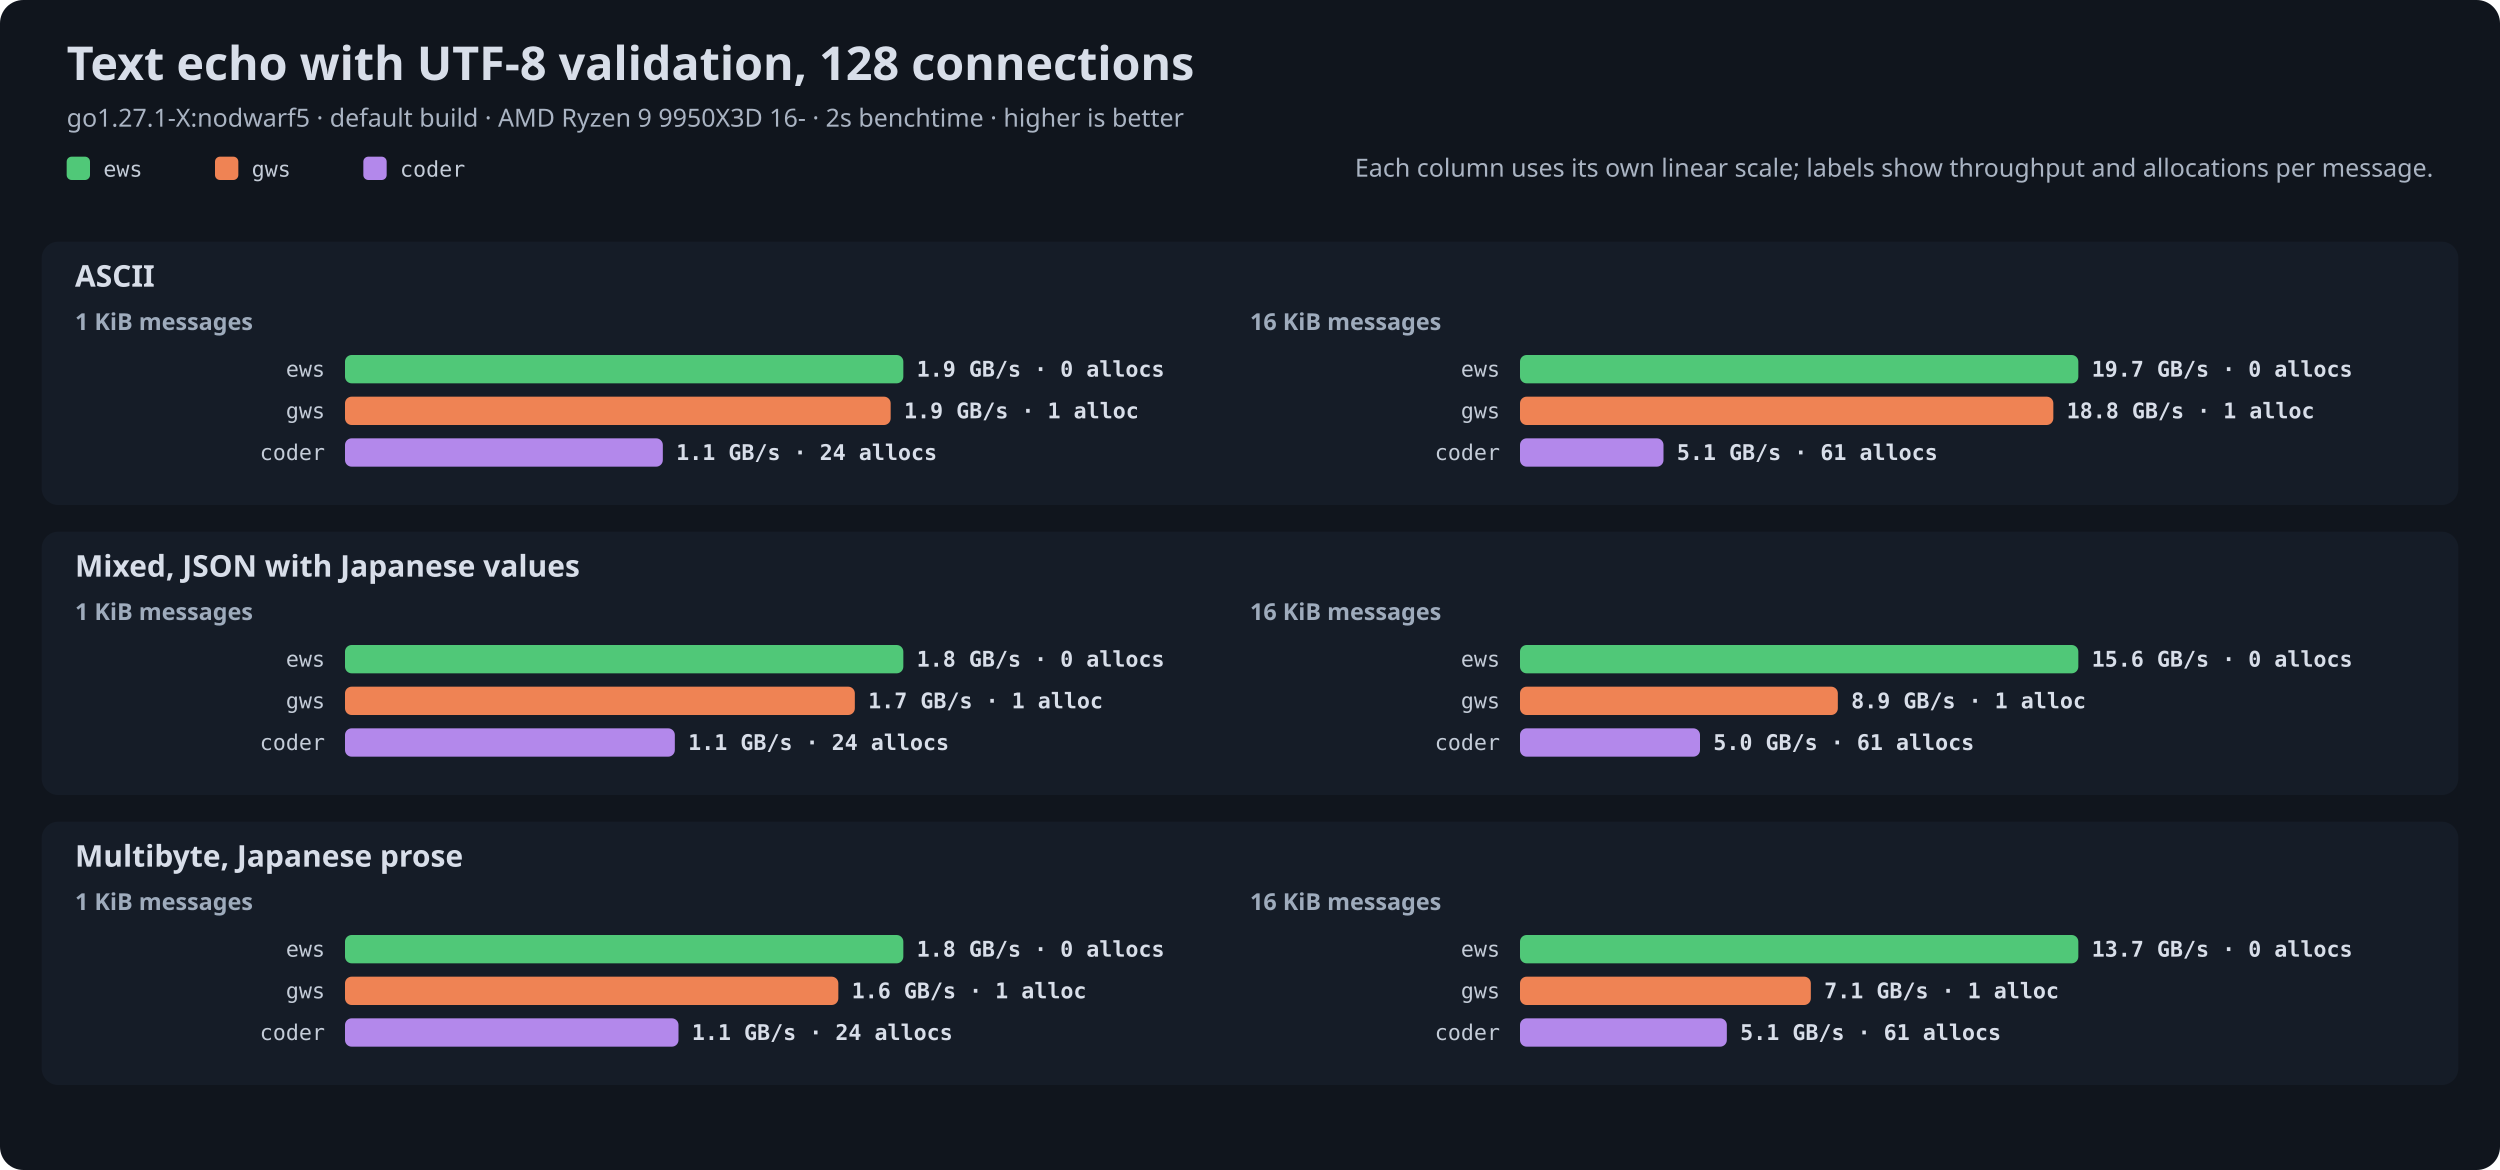
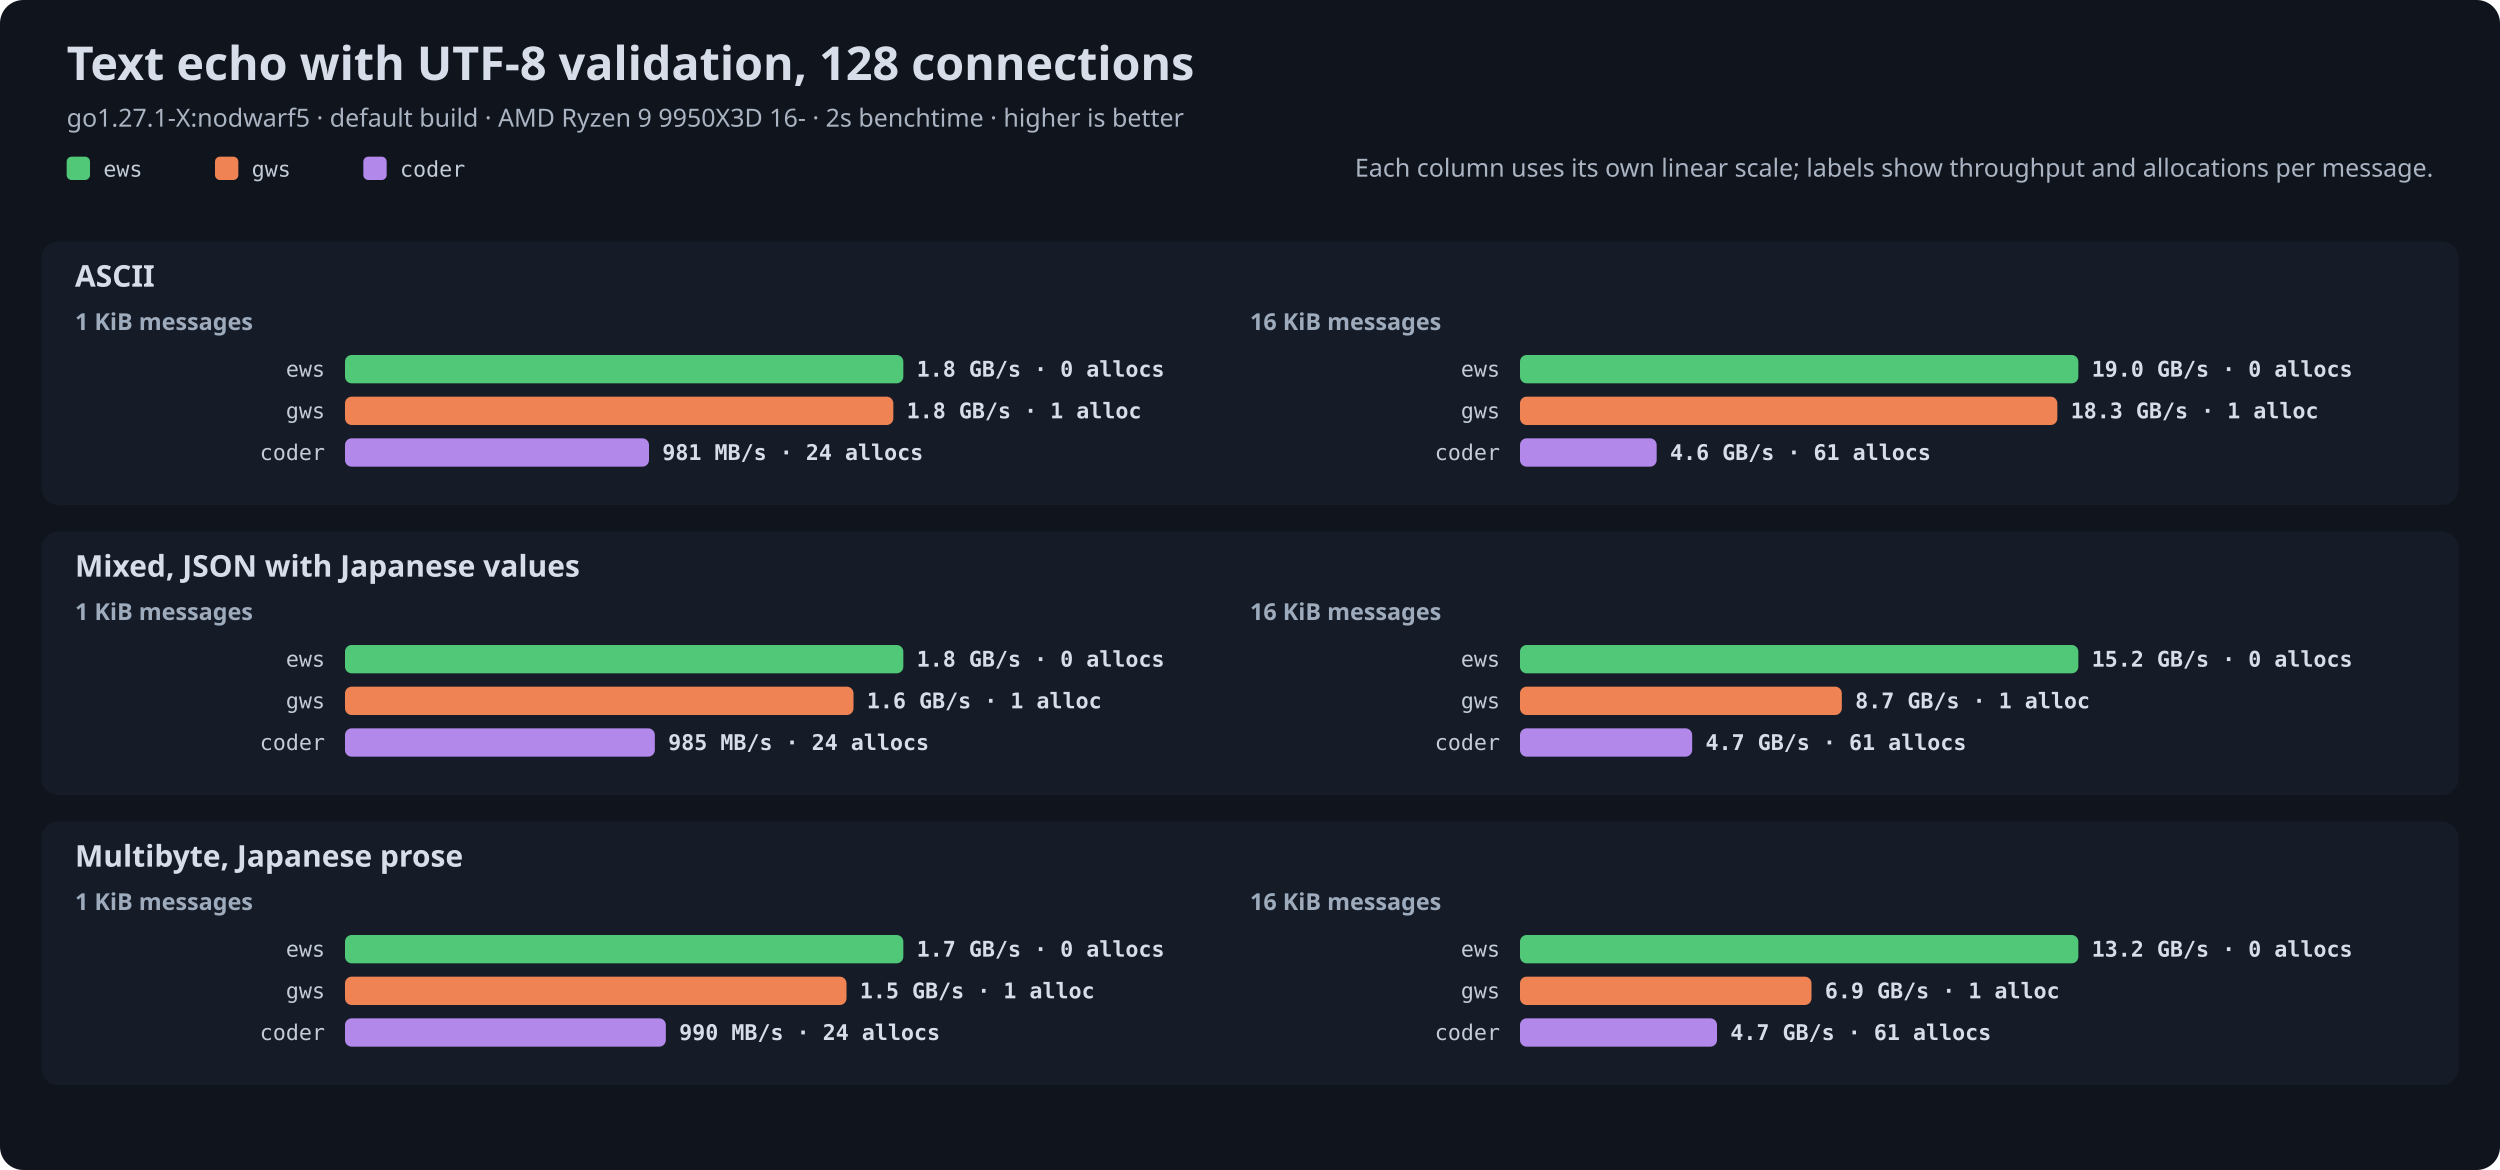
<svg xmlns="http://www.w3.org/2000/svg" width="1500" height="702" viewBox="0 0 1500 702" role="img" aria-labelledby="title desc">
  <style>text{font-family:ui-monospace,SFMono-Regular,Menlo,Consolas,monospace;fill:#d8dee9}.title{font-family:ui-sans-serif,system-ui,sans-serif;font-size:28px;font-weight:700}.subtitle{font-family:ui-sans-serif,system-ui,sans-serif;font-size:15px;fill:#aab4c3}.group{font-family:ui-sans-serif,system-ui,sans-serif;font-size:18px;font-weight:650}.contract{font-family:ui-sans-serif,system-ui,sans-serif;font-size:14px;font-weight:650;fill:#9eabbc}.series{font-size:13px;fill:#c4ccd8}.value{font-size:13px;font-weight:650}.panel{fill:#151c27}</style>
  <rect width="1500" height="702" rx="14" fill="#10151d" />
  <text class="title" x="40" y="48">Text echo with UTF-8 validation, 128 connections</text>
  <text class="subtitle" x="40" y="76">go1.27.1-X:nodwarf5 · default build · AMD Ryzen 9 9950X3D 16- · 2s benchtime · higher is better</text>
  <rect x="40" y="94" width="14" height="14" rx="3" fill="#50c878" />
  <text class="series" x="62" y="106">ews</text>
  <rect x="129" y="94" width="14" height="14" rx="3" fill="#ef8354" />
  <text class="series" x="151" y="106">gws</text>
  <rect x="218" y="94" width="14" height="14" rx="3" fill="#b388eb" />
  <text class="series" x="240" y="106">coder</text>
  <text class="subtitle" x="1460" y="106" text-anchor="end">Each column uses its own linear scale; labels show throughput and allocations per message.</text>
  <g transform="translate(0,145)">
    <rect class="panel" x="25" y="0" width="1450" height="158" rx="10" />
    <text class="group" x="45" y="27">ASCII</text>
    <text class="contract" x="45" y="53">1 KiB messages</text>
    <text class="series" x="195" y="81" text-anchor="end">ews</text>
    <rect x="207" y="68" width="335.0" height="17" rx="4" fill="#50c878" />
-     <text class="value" x="550.0" y="81">1.9 GB/s · 0 allocs</text>
+     <text class="value" x="550.0" y="81">1.8 GB/s · 0 allocs</text>
    <text class="series" x="195" y="106" text-anchor="end">gws</text>
-     <rect x="207" y="93" width="327.4" height="17" rx="4" fill="#ef8354" />
-     <text class="value" x="542.4" y="106">1.9 GB/s · 1 alloc</text>
+     <rect x="207" y="93" width="329.0" height="17" rx="4" fill="#ef8354" />
+     <text class="value" x="544.0" y="106">1.8 GB/s · 1 alloc</text>
    <text class="series" x="195" y="131" text-anchor="end">coder</text>
-     <rect x="207" y="118" width="190.7" height="17" rx="4" fill="#b388eb" />
-     <text class="value" x="405.7" y="131">1.1 GB/s · 24 allocs</text>
+     <rect x="207" y="118" width="182.4" height="17" rx="4" fill="#b388eb" />
+     <text class="value" x="397.4" y="131">981 MB/s · 24 allocs</text>
    <text class="contract" x="750" y="53">16 KiB messages</text>
    <text class="series" x="900" y="81" text-anchor="end">ews</text>
    <rect x="912" y="68" width="335.0" height="17" rx="4" fill="#50c878" />
-     <text class="value" x="1255.0" y="81">19.7 GB/s · 0 allocs</text>
+     <text class="value" x="1255.0" y="81">19.0 GB/s · 0 allocs</text>
    <text class="series" x="900" y="106" text-anchor="end">gws</text>
-     <rect x="912" y="93" width="320.0" height="17" rx="4" fill="#ef8354" />
-     <text class="value" x="1240.0" y="106">18.8 GB/s · 1 alloc</text>
+     <rect x="912" y="93" width="322.4" height="17" rx="4" fill="#ef8354" />
+     <text class="value" x="1242.4" y="106">18.3 GB/s · 1 alloc</text>
    <text class="series" x="900" y="131" text-anchor="end">coder</text>
-     <rect x="912" y="118" width="86.1" height="17" rx="4" fill="#b388eb" />
-     <text class="value" x="1006.1" y="131">5.1 GB/s · 61 allocs</text>
+     <rect x="912" y="118" width="82.0" height="17" rx="4" fill="#b388eb" />
+     <text class="value" x="1002.0" y="131">4.6 GB/s · 61 allocs</text>
  </g>
  <g transform="translate(0,319)">
    <rect class="panel" x="25" y="0" width="1450" height="158" rx="10" />
    <text class="group" x="45" y="27">Mixed, JSON with Japanese values</text>
    <text class="contract" x="45" y="53">1 KiB messages</text>
    <text class="series" x="195" y="81" text-anchor="end">ews</text>
    <rect x="207" y="68" width="335.0" height="17" rx="4" fill="#50c878" />
    <text class="value" x="550.0" y="81">1.8 GB/s · 0 allocs</text>
    <text class="series" x="195" y="106" text-anchor="end">gws</text>
-     <rect x="207" y="93" width="305.9" height="17" rx="4" fill="#ef8354" />
-     <text class="value" x="520.9" y="106">1.7 GB/s · 1 alloc</text>
+     <rect x="207" y="93" width="305.1" height="17" rx="4" fill="#ef8354" />
+     <text class="value" x="520.1" y="106">1.6 GB/s · 1 alloc</text>
    <text class="series" x="195" y="131" text-anchor="end">coder</text>
-     <rect x="207" y="118" width="197.9" height="17" rx="4" fill="#b388eb" />
-     <text class="value" x="412.9" y="131">1.1 GB/s · 24 allocs</text>
+     <rect x="207" y="118" width="185.9" height="17" rx="4" fill="#b388eb" />
+     <text class="value" x="400.9" y="131">985 MB/s · 24 allocs</text>
    <text class="contract" x="750" y="53">16 KiB messages</text>
    <text class="series" x="900" y="81" text-anchor="end">ews</text>
    <rect x="912" y="68" width="335.0" height="17" rx="4" fill="#50c878" />
-     <text class="value" x="1255.0" y="81">15.6 GB/s · 0 allocs</text>
+     <text class="value" x="1255.0" y="81">15.2 GB/s · 0 allocs</text>
    <text class="series" x="900" y="106" text-anchor="end">gws</text>
-     <rect x="912" y="93" width="190.7" height="17" rx="4" fill="#ef8354" />
-     <text class="value" x="1110.7" y="106">8.9 GB/s · 1 alloc</text>
+     <rect x="912" y="93" width="193.1" height="17" rx="4" fill="#ef8354" />
+     <text class="value" x="1113.1" y="106">8.7 GB/s · 1 alloc</text>
    <text class="series" x="900" y="131" text-anchor="end">coder</text>
-     <rect x="912" y="118" width="108.0" height="17" rx="4" fill="#b388eb" />
-     <text class="value" x="1028.0" y="131">5.0 GB/s · 61 allocs</text>
+     <rect x="912" y="118" width="103.3" height="17" rx="4" fill="#b388eb" />
+     <text class="value" x="1023.3" y="131">4.7 GB/s · 61 allocs</text>
  </g>
  <g transform="translate(0,493)">
    <rect class="panel" x="25" y="0" width="1450" height="158" rx="10" />
    <text class="group" x="45" y="27">Multibyte, Japanese prose</text>
    <text class="contract" x="45" y="53">1 KiB messages</text>
    <text class="series" x="195" y="81" text-anchor="end">ews</text>
    <rect x="207" y="68" width="335.0" height="17" rx="4" fill="#50c878" />
-     <text class="value" x="550.0" y="81">1.8 GB/s · 0 allocs</text>
+     <text class="value" x="550.0" y="81">1.7 GB/s · 0 allocs</text>
    <text class="series" x="195" y="106" text-anchor="end">gws</text>
-     <rect x="207" y="93" width="296.0" height="17" rx="4" fill="#ef8354" />
-     <text class="value" x="511.0" y="106">1.6 GB/s · 1 alloc</text>
+     <rect x="207" y="93" width="300.9" height="17" rx="4" fill="#ef8354" />
+     <text class="value" x="515.9" y="106">1.5 GB/s · 1 alloc</text>
    <text class="series" x="195" y="131" text-anchor="end">coder</text>
-     <rect x="207" y="118" width="200.1" height="17" rx="4" fill="#b388eb" />
-     <text class="value" x="415.1" y="131">1.1 GB/s · 24 allocs</text>
+     <rect x="207" y="118" width="192.5" height="17" rx="4" fill="#b388eb" />
+     <text class="value" x="407.5" y="131">990 MB/s · 24 allocs</text>
    <text class="contract" x="750" y="53">16 KiB messages</text>
    <text class="series" x="900" y="81" text-anchor="end">ews</text>
    <rect x="912" y="68" width="335.0" height="17" rx="4" fill="#50c878" />
-     <text class="value" x="1255.0" y="81">13.7 GB/s · 0 allocs</text>
+     <text class="value" x="1255.0" y="81">13.2 GB/s · 0 allocs</text>
    <text class="series" x="900" y="106" text-anchor="end">gws</text>
-     <rect x="912" y="93" width="174.5" height="17" rx="4" fill="#ef8354" />
-     <text class="value" x="1094.5" y="106">7.1 GB/s · 1 alloc</text>
+     <rect x="912" y="93" width="174.9" height="17" rx="4" fill="#ef8354" />
+     <text class="value" x="1094.9" y="106">6.9 GB/s · 1 alloc</text>
    <text class="series" x="900" y="131" text-anchor="end">coder</text>
-     <rect x="912" y="118" width="124.1" height="17" rx="4" fill="#b388eb" />
-     <text class="value" x="1044.1" y="131">5.1 GB/s · 61 allocs</text>
+     <rect x="912" y="118" width="118.2" height="17" rx="4" fill="#b388eb" />
+     <text class="value" x="1038.2" y="131">4.7 GB/s · 61 allocs</text>
  </g>
</svg>
